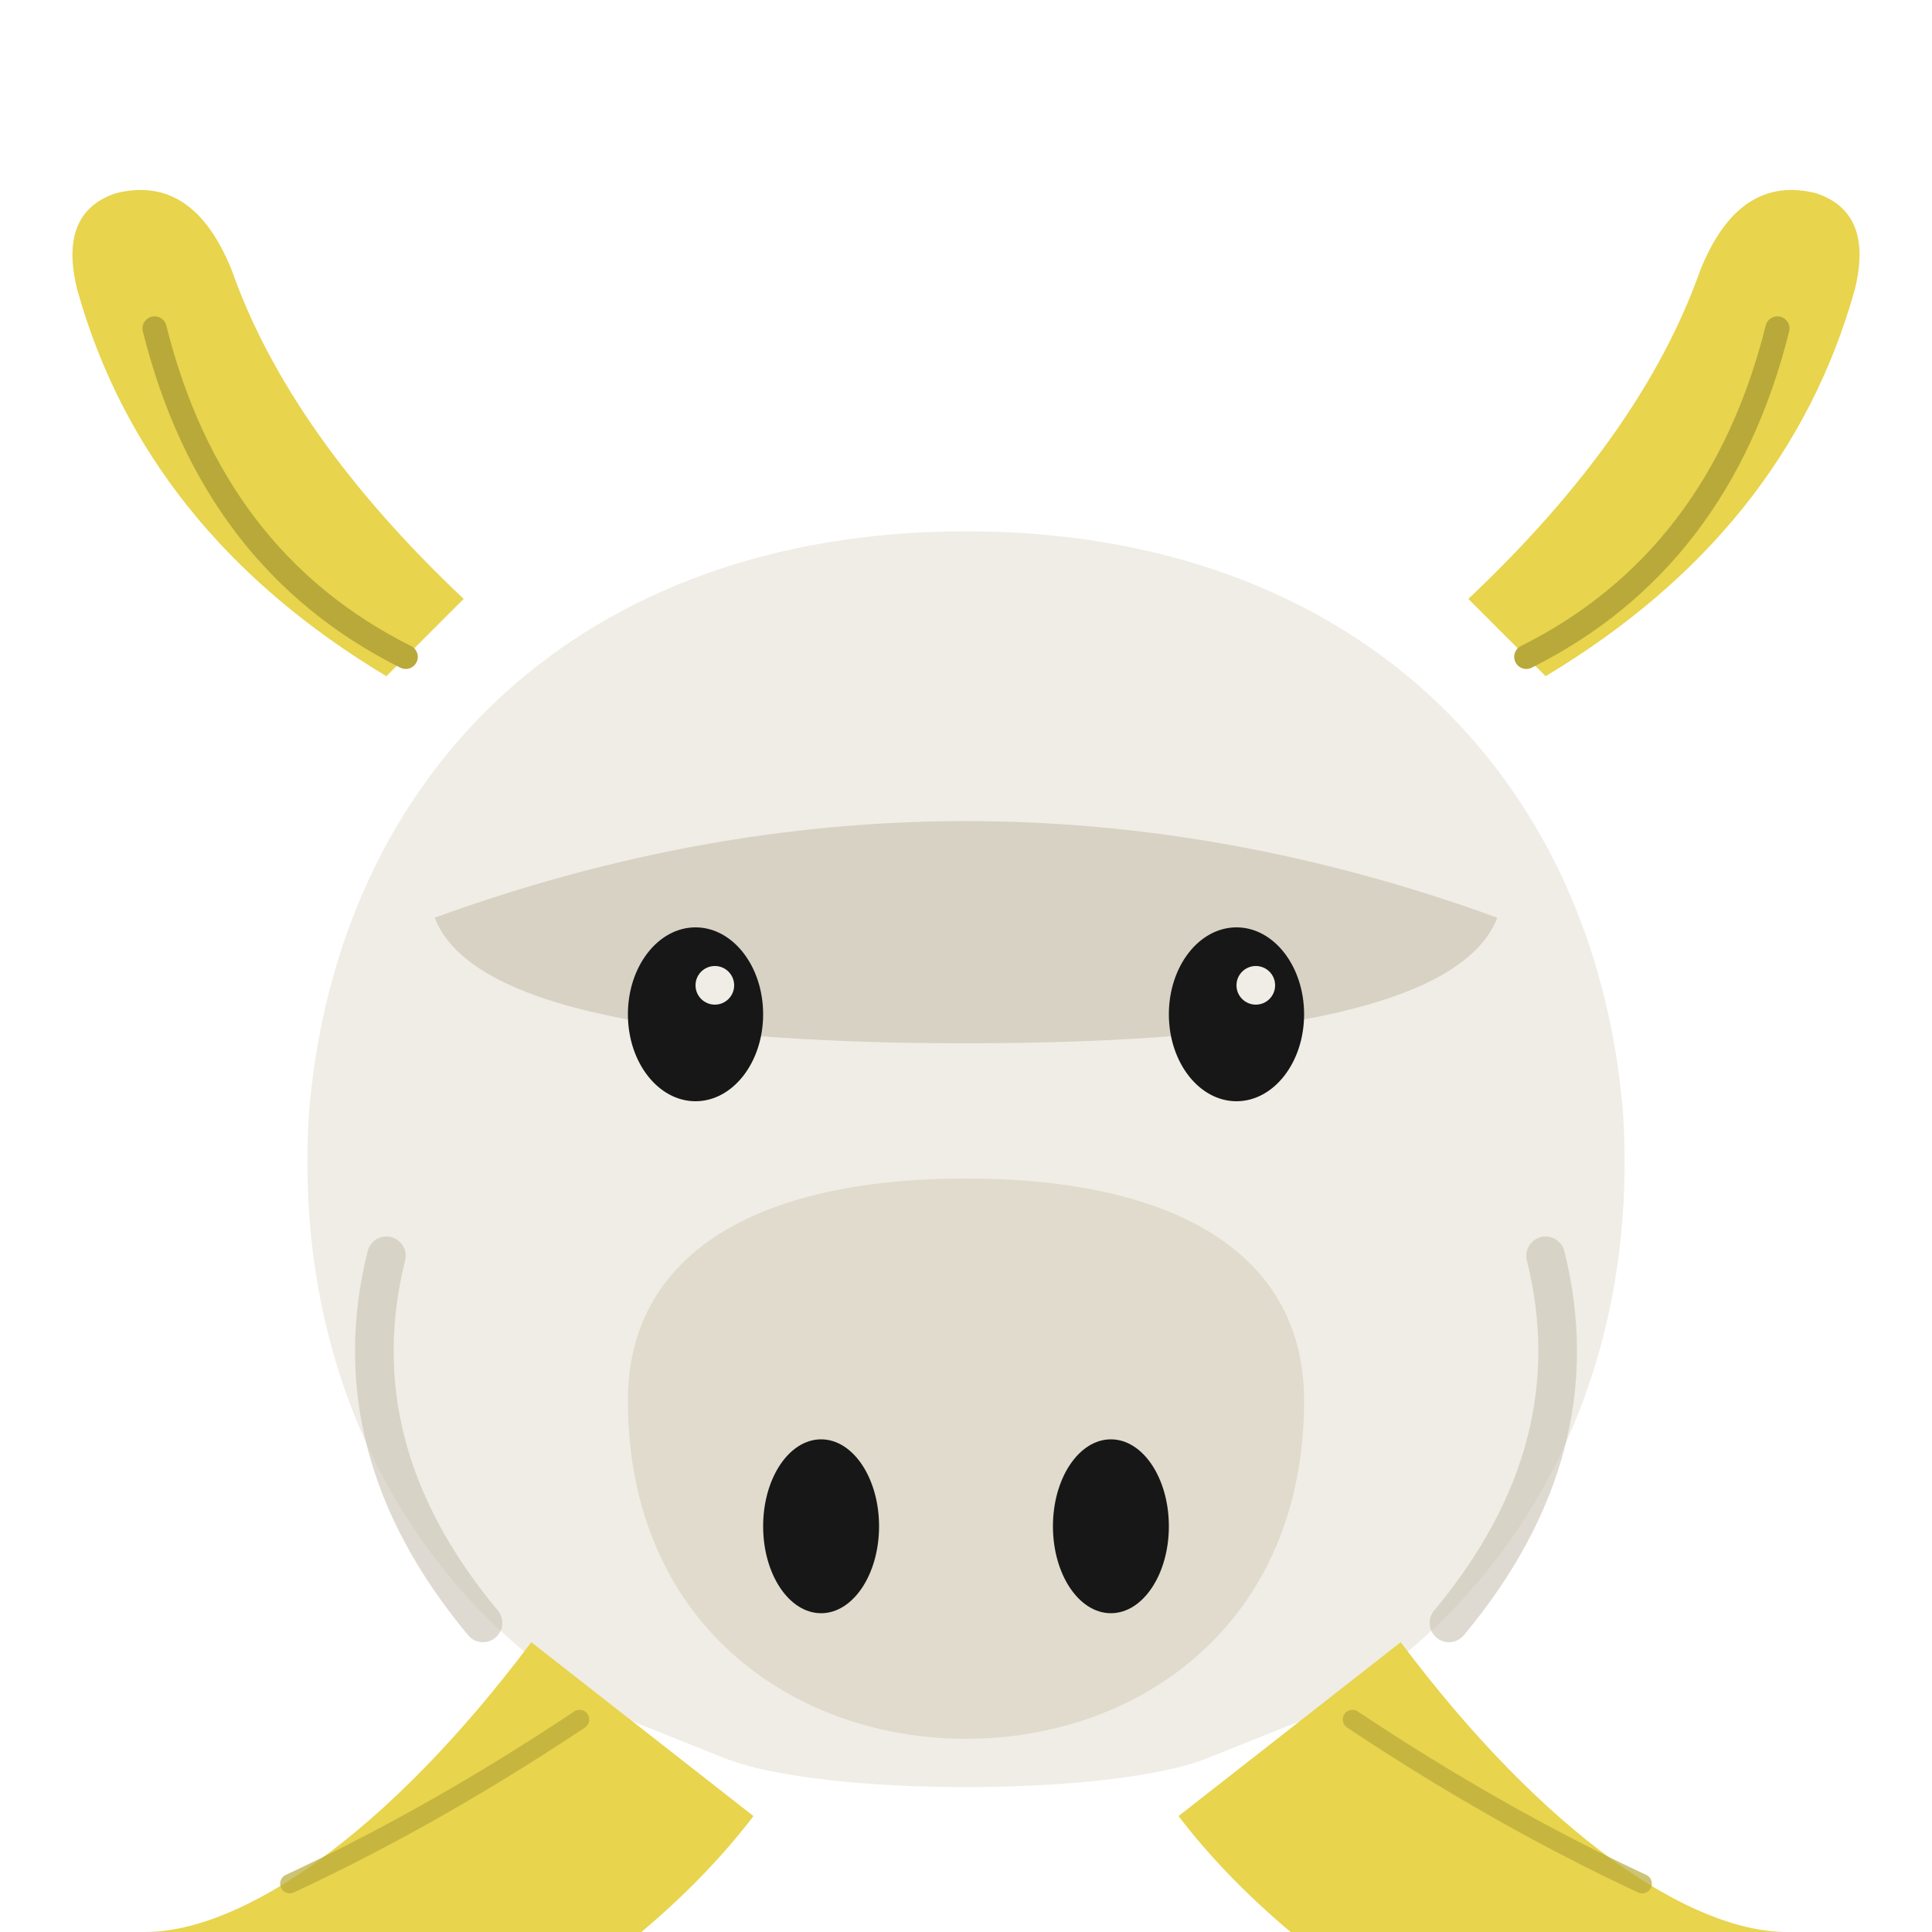
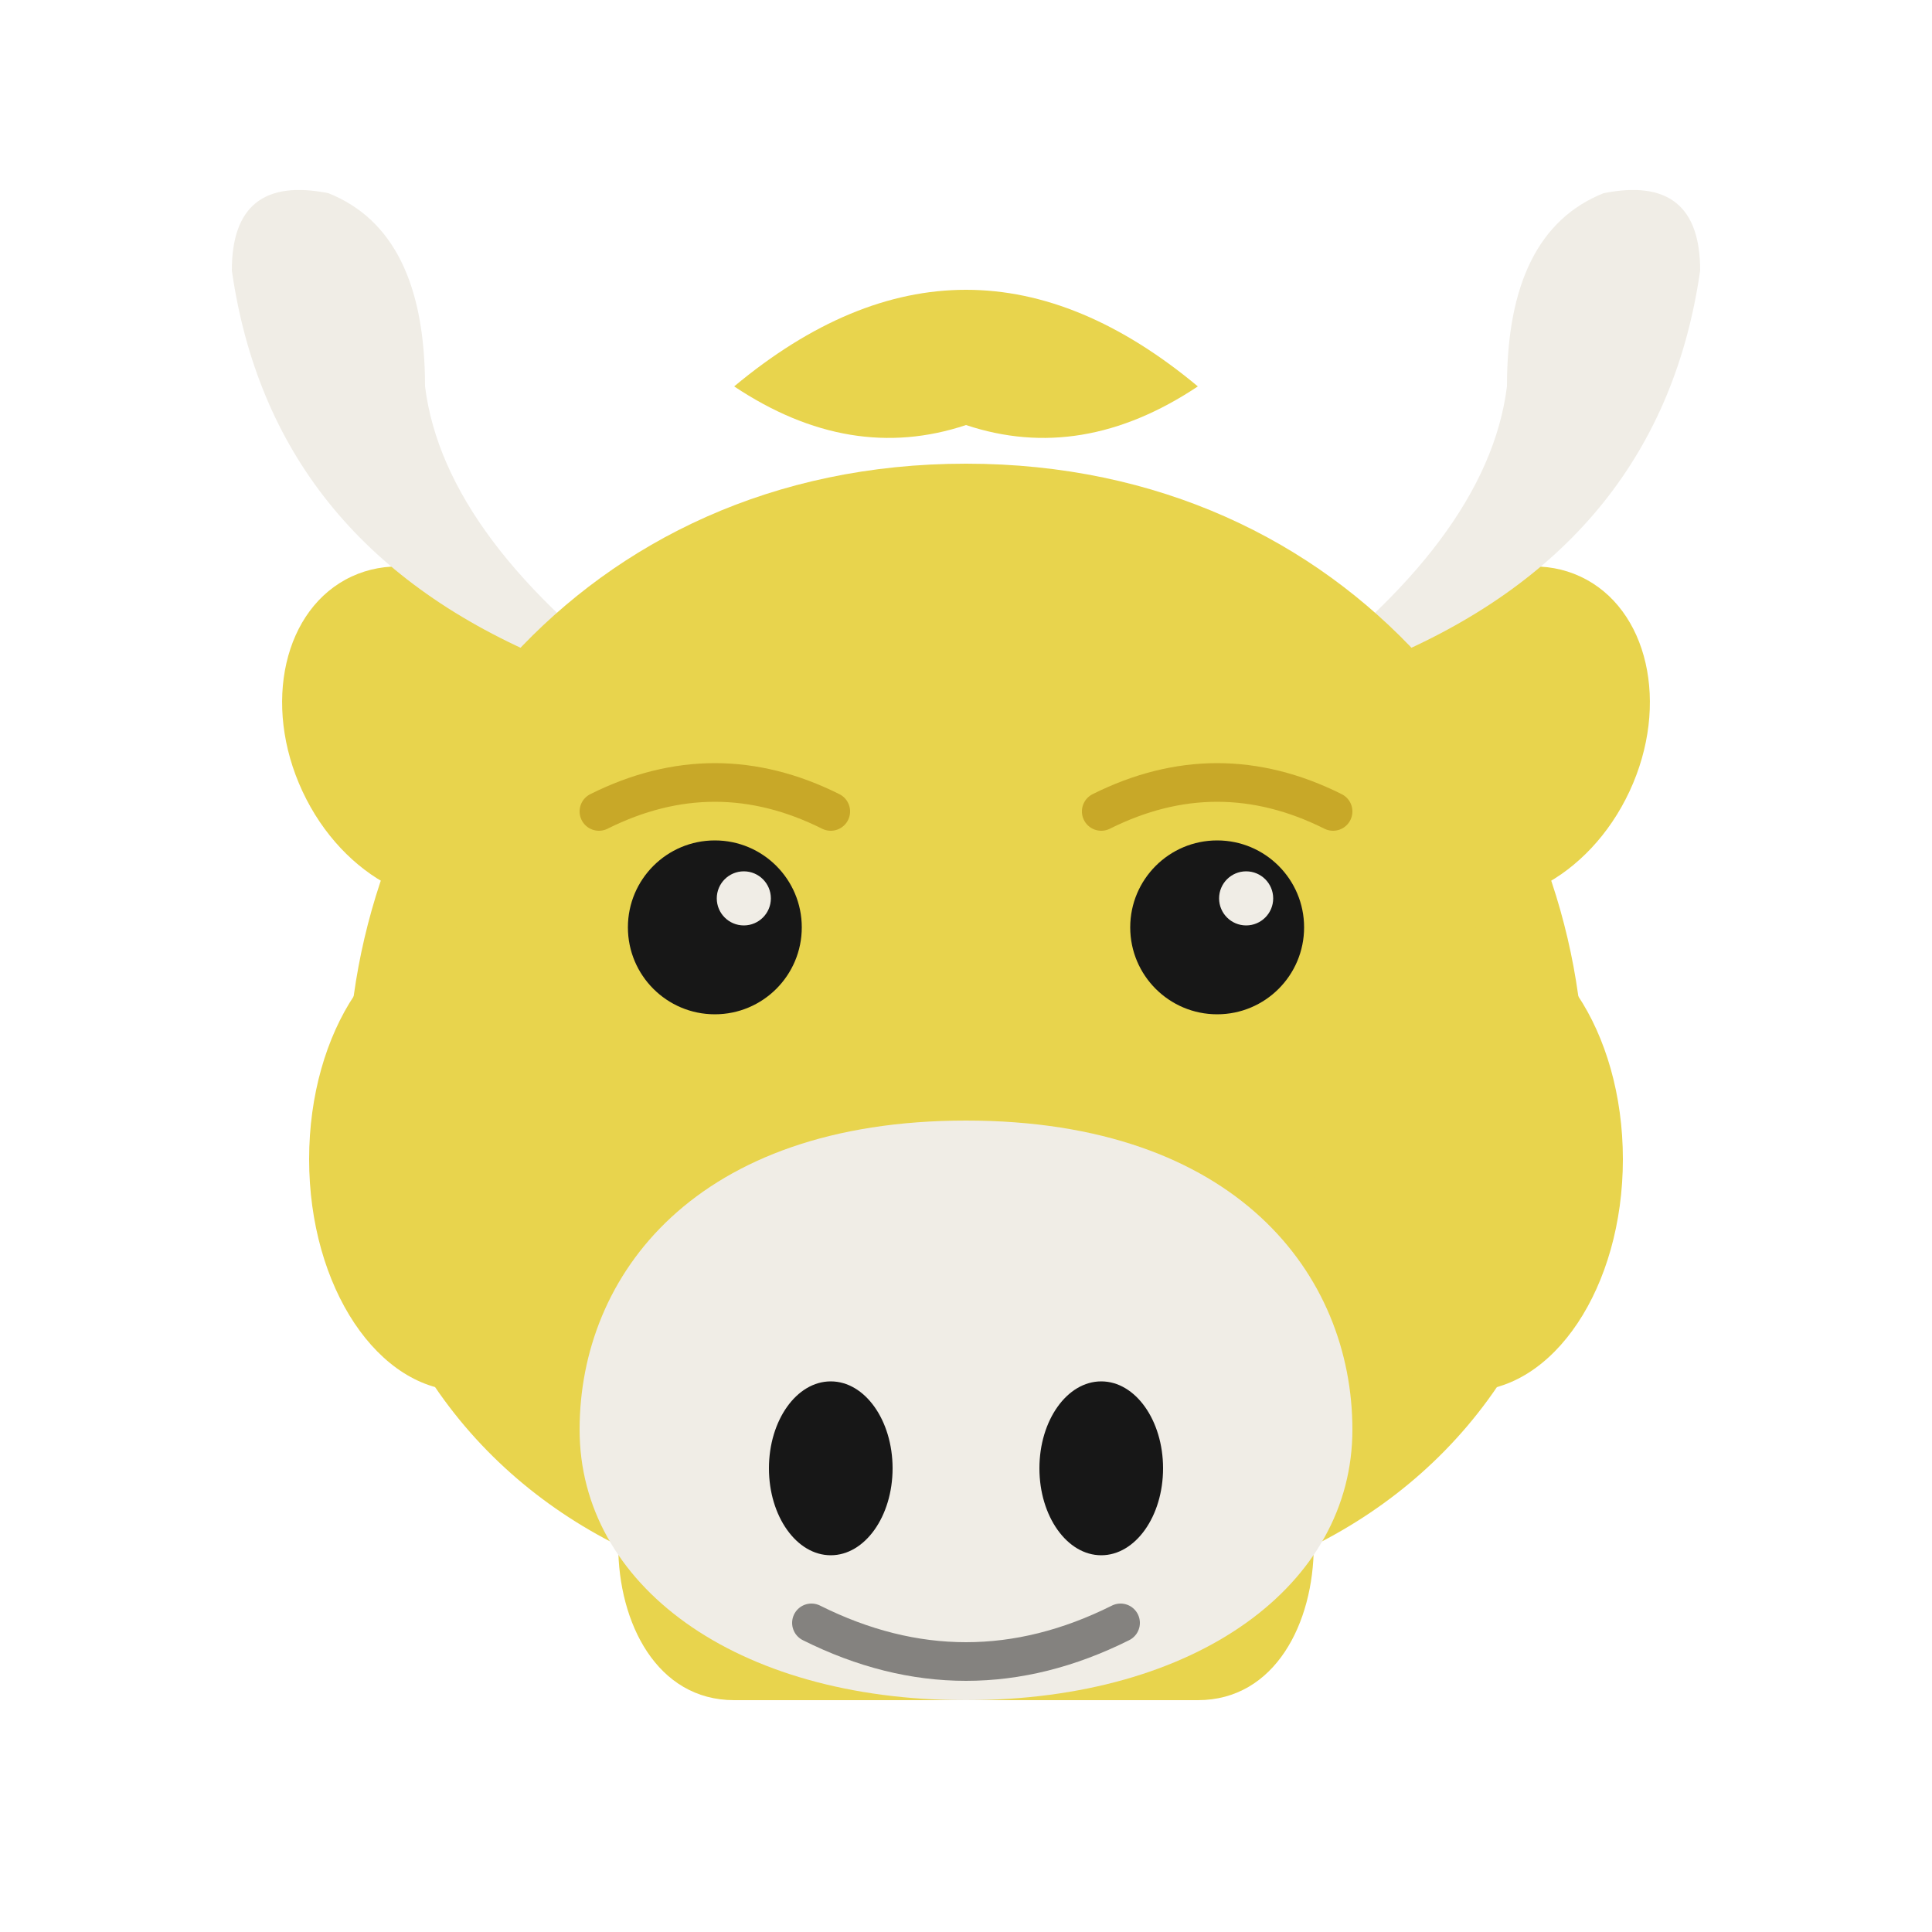
- <svg xmlns="http://www.w3.org/2000/svg" viewBox="0 0 200 200">
-   <path d="M40 70 Q15 55 8 30 Q6 22 12 20 Q20 18 24 28 Q30 45 48 62 Z" fill="#e8d44d" />
-   <path d="M160 70 Q185 55 192 30 Q194 22 188 20 Q180 18 176 28 Q170 45 152 62 Z" fill="#e8d44d" />
-   <path d="M42 68 Q22 58 16 34" stroke="#b8a93a" stroke-width="2.5" fill="none" stroke-linecap="round" />
-   <path d="M158 68 Q178 58 184 34" stroke="#b8a93a" stroke-width="2.5" fill="none" stroke-linecap="round" />
-   <path d="M100 55            C 60 55, 35 80, 32 115            C 30 145, 45 168, 65 178            L 75 182            C 85 186, 115 186, 125 182            L 135 178            C 155 168, 170 145, 168 115            C 165 80, 140 55, 100 55 Z" fill="#f0ede6" />
-   <path d="M45 95 Q100 75 155 95 Q150 108 100 108 Q50 108 45 95 Z" fill="#d8d2c4" />
-   <ellipse cx="72" cy="105" rx="7" ry="9" fill="#171717" />
-   <ellipse cx="128" cy="105" rx="7" ry="9" fill="#171717" />
-   <circle cx="74" cy="102" r="2" fill="#f0ede6" />
-   <circle cx="130" cy="102" r="2" fill="#f0ede6" />
-   <path d="M65 145            C 65 130, 78 122, 100 122            C 122 122, 135 130, 135 145            C 135 168, 118 180, 100 180            C 82 180, 65 168, 65 145 Z" fill="#e0dbcc" />
-   <ellipse cx="85" cy="158" rx="6" ry="9" fill="#171717" />
-   <ellipse cx="115" cy="158" rx="6" ry="9" fill="#171717" />
-   <path d="M40 130 Q35 150 50 168" stroke="#c8c2b2" stroke-width="4" fill="none" stroke-linecap="round" opacity="0.6" />
-   <path d="M160 130 Q165 150 150 168" stroke="#c8c2b2" stroke-width="4" fill="none" stroke-linecap="round" opacity="0.6" />
-   <path d="M55 170            C 40 190, 25 200, 15 200            L 15 220            C 40 220, 65 205, 78 188            Z" fill="#e8d44d" />
-   <path d="M145 170            C 160 190, 175 200, 185 200            L 185 220            C 160 220, 135 205, 122 188            Z" fill="#e8d44d" />
-   <path d="M30 195 Q45 188 60 178" stroke="#b8a93a" stroke-width="2" fill="none" stroke-linecap="round" opacity="0.7" />
-   <path d="M170 195 Q155 188 140 178" stroke="#b8a93a" stroke-width="2" fill="none" stroke-linecap="round" opacity="0.7" />
+ <svg xmlns="http://www.w3.org/2000/svg" viewBox="0 0 100 100">
+   <ellipse cx="22" cy="38" rx="7" ry="9" fill="#e8d44d" transform="rotate(-25 22 38)" />
+   <ellipse cx="78" cy="38" rx="7" ry="9" fill="#e8d44d" transform="rotate(25 78 38)" />
+   <path d="M28 34 Q14 28 12 14 Q12 9 17 10 Q22 12 22 20 Q23 28 34 36 Z" fill="#f0ede6" />
+   <path d="M72 34 Q86 28 88 14 Q88 9 83 10 Q78 12 78 20 Q77 28 66 36 Z" fill="#f0ede6" />
+   <path d="M38 20 Q50 10 62 20 Q56 24 50 22 Q44 24 38 20 Z" fill="#e8d44d" />
+   <path d="M50 24            C 30 24, 18 40, 18 56            C 18 68, 24 76, 32 80            C 32 84, 34 88, 38 88            L 62 88            C 66 88, 68 84, 68 80            C 76 76, 82 68, 82 56            C 82 40, 70 24, 50 24 Z" fill="#e8d44d" />
+   <ellipse cx="24" cy="60" rx="8" ry="12" fill="#e8d44d" />
+   <ellipse cx="76" cy="60" rx="8" ry="12" fill="#e8d44d" />
+   <path d="M50 58            C 36 58, 30 66, 30 74            C 30 82, 38 88, 50 88            C 62 88, 70 82, 70 74            C 70 66, 64 58, 50 58 Z" fill="#f0ede6" />
+   <circle cx="37" cy="48" r="4.5" fill="#171717" />
+   <circle cx="63" cy="48" r="4.5" fill="#171717" />
+   <circle cx="38.5" cy="46.5" r="1.4" fill="#f0ede6" />
+   <circle cx="64.5" cy="46.5" r="1.4" fill="#f0ede6" />
+   <path d="M31 42 Q37 39 43 42" stroke="#c8a828" stroke-width="2" fill="none" stroke-linecap="round" />
+   <path d="M57 42 Q63 39 69 42" stroke="#c8a828" stroke-width="2" fill="none" stroke-linecap="round" />
+   <ellipse cx="43" cy="76" rx="3.2" ry="4.5" fill="#171717" />
+   <ellipse cx="57" cy="76" rx="3.2" ry="4.5" fill="#171717" />
+   <path d="M42 84 Q50 88 58 84" stroke="#171717" stroke-width="2" fill="none" stroke-linecap="round" opacity="0.5" />
</svg>
